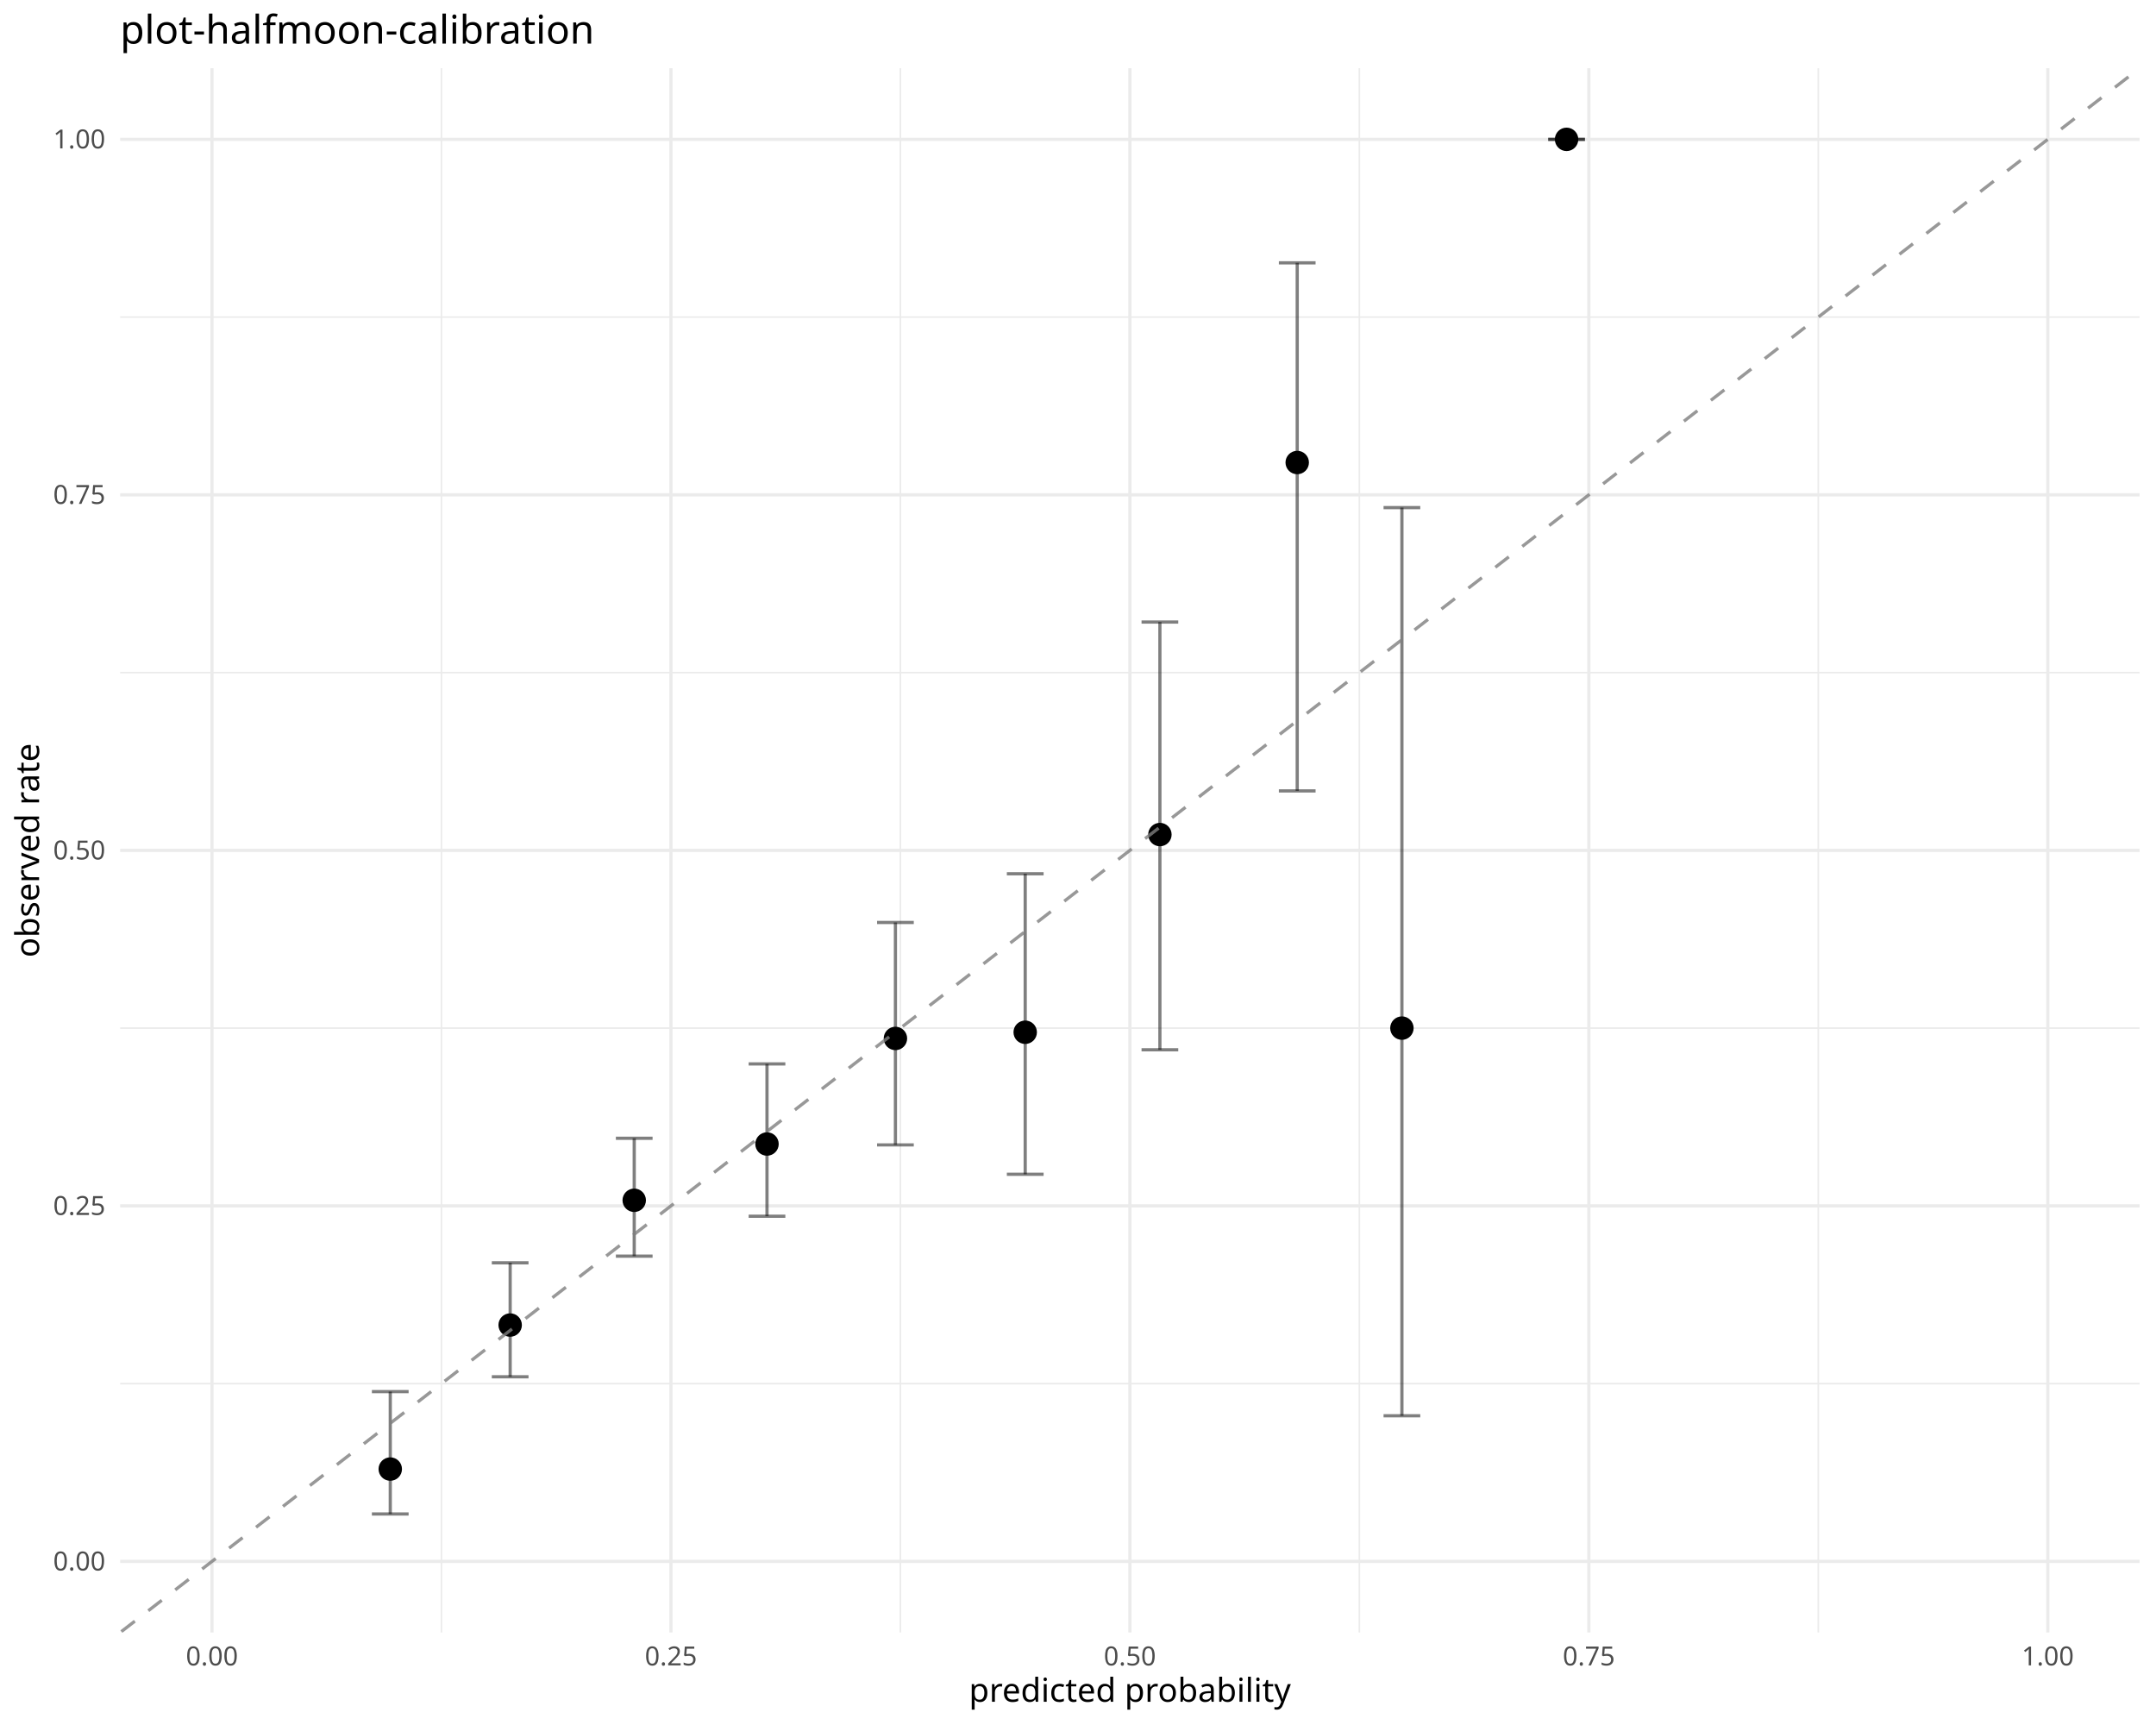
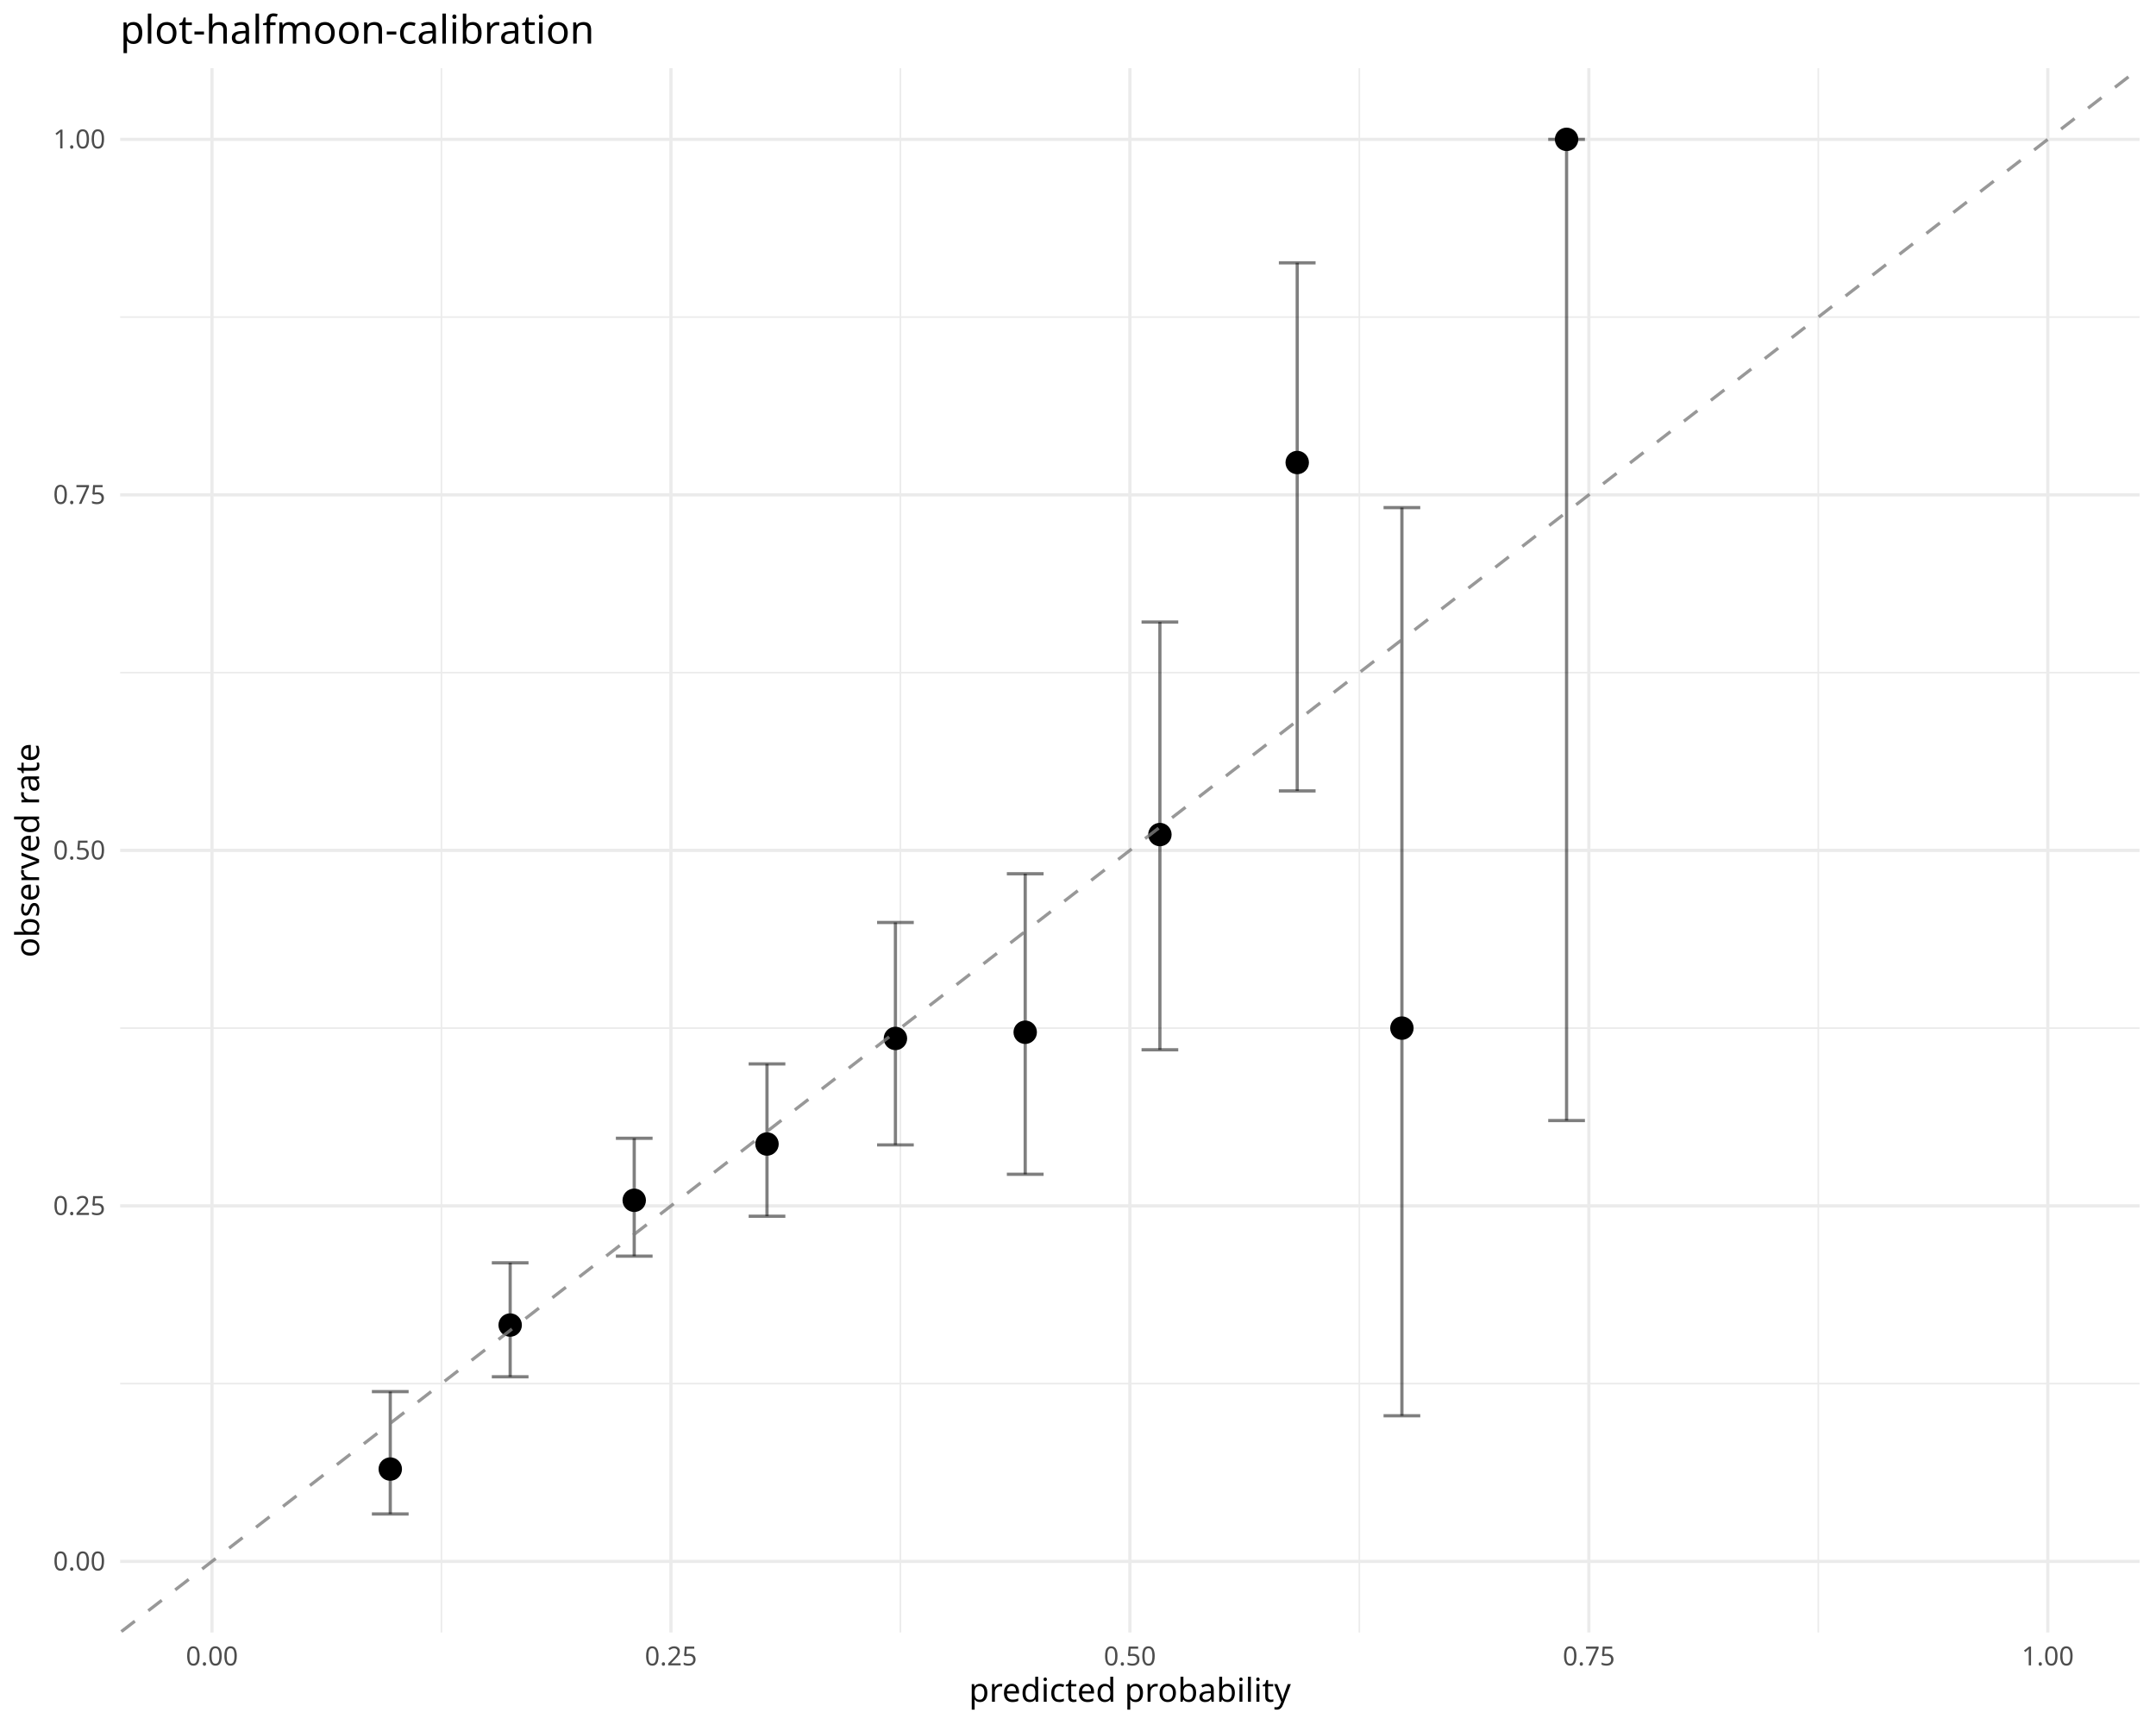
<svg xmlns="http://www.w3.org/2000/svg" class="svglite" data-engine-version="2.0" width="720.00pt" height="576.00pt" viewBox="0 0 720.00 576.00">
  <defs>
    <style type="text/css">
    .svglite line, .svglite polyline, .svglite polygon, .svglite path, .svglite rect, .svglite circle {
      fill: none;
      stroke: #000000;
      stroke-linecap: round;
      stroke-linejoin: round;
      stroke-miterlimit: 10.00;
    }
  </style>
  </defs>
  <rect width="100%" height="100%" style="stroke: none; fill: #FFFFFF;" />
  <defs>
    <clipPath id="cpMC4wMHw3MjAuMDB8MC4wMHw1NzYuMDA=">
      <rect x="0.00" y="0.00" width="720.00" height="576.00" />
    </clipPath>
  </defs>
  <g clip-path="url(#cpMC4wMHw3MjAuMDB8MC4wMHw1NzYuMDA=)">
    <rect x="0.00" y="0.00" width="720.00" height="576.00" style="stroke-width: 1.07; stroke: none; fill: #FFFFFF;" />
  </g>
  <defs>
    <clipPath id="cpNDAuMTN8NzE0LjUyfDIyLjc4fDU0NS4xMQ==">
      <rect x="40.13" y="22.78" width="674.39" height="522.33" />
    </clipPath>
  </defs>
  <g clip-path="url(#cpNDAuMTN8NzE0LjUyfDIyLjc4fDU0NS4xMQ==)">
    <polyline points="40.13,462.01 714.52,462.01 " style="stroke-width: 0.53; stroke: #EBEBEB; stroke-linecap: butt;" />
    <polyline points="40.13,343.30 714.52,343.30 " style="stroke-width: 0.53; stroke: #EBEBEB; stroke-linecap: butt;" />
    <polyline points="40.13,224.59 714.52,224.59 " style="stroke-width: 0.53; stroke: #EBEBEB; stroke-linecap: butt;" />
    <polyline points="40.13,105.88 714.52,105.88 " style="stroke-width: 0.53; stroke: #EBEBEB; stroke-linecap: butt;" />
    <polyline points="147.42,545.11 147.42,22.78 " style="stroke-width: 0.53; stroke: #EBEBEB; stroke-linecap: butt;" />
    <polyline points="300.69,545.11 300.69,22.78 " style="stroke-width: 0.53; stroke: #EBEBEB; stroke-linecap: butt;" />
    <polyline points="453.96,545.11 453.96,22.78 " style="stroke-width: 0.53; stroke: #EBEBEB; stroke-linecap: butt;" />
    <polyline points="607.23,545.11 607.23,22.78 " style="stroke-width: 0.53; stroke: #EBEBEB; stroke-linecap: butt;" />
    <polyline points="40.13,521.37 714.52,521.37 " style="stroke-width: 1.07; stroke: #EBEBEB; stroke-linecap: butt;" />
    <polyline points="40.13,402.66 714.52,402.66 " style="stroke-width: 1.07; stroke: #EBEBEB; stroke-linecap: butt;" />
    <polyline points="40.13,283.95 714.52,283.95 " style="stroke-width: 1.07; stroke: #EBEBEB; stroke-linecap: butt;" />
    <polyline points="40.13,165.24 714.52,165.24 " style="stroke-width: 1.07; stroke: #EBEBEB; stroke-linecap: butt;" />
    <polyline points="40.13,46.53 714.52,46.53 " style="stroke-width: 1.07; stroke: #EBEBEB; stroke-linecap: butt;" />
    <polyline points="70.79,545.11 70.79,22.78 " style="stroke-width: 1.07; stroke: #EBEBEB; stroke-linecap: butt;" />
    <polyline points="224.06,545.11 224.06,22.78 " style="stroke-width: 1.07; stroke: #EBEBEB; stroke-linecap: butt;" />
    <polyline points="377.33,545.11 377.33,22.78 " style="stroke-width: 1.07; stroke: #EBEBEB; stroke-linecap: butt;" />
    <polyline points="530.60,545.11 530.60,22.78 " style="stroke-width: 1.07; stroke: #EBEBEB; stroke-linecap: butt;" />
    <polyline points="683.87,545.11 683.87,22.78 " style="stroke-width: 1.07; stroke: #EBEBEB; stroke-linecap: butt;" />
    <circle cx="130.33" cy="490.54" r="3.56" style="stroke-width: 0.71; fill: #000000;" />
    <circle cx="170.37" cy="442.45" r="3.56" style="stroke-width: 0.71; fill: #000000;" />
    <circle cx="211.80" cy="400.79" r="3.56" style="stroke-width: 0.71; fill: #000000;" />
    <circle cx="256.14" cy="382.00" r="3.56" style="stroke-width: 0.71; fill: #000000;" />
    <circle cx="299.03" cy="346.75" r="3.56" style="stroke-width: 0.71; fill: #000000;" />
    <circle cx="342.37" cy="344.68" r="3.56" style="stroke-width: 0.71; fill: #000000;" />
    <circle cx="387.35" cy="278.67" r="3.56" style="stroke-width: 0.71; fill: #000000;" />
    <circle cx="433.21" cy="154.44" r="3.56" style="stroke-width: 0.71; fill: #000000;" />
    <circle cx="468.17" cy="343.30" r="3.56" style="stroke-width: 0.71; fill: #000000;" />
    <circle cx="523.16" cy="46.53" r="3.56" style="stroke-width: 0.71; fill: #000000;" />
    <polyline points="124.19,464.68 136.46,464.68 " style="stroke-width: 1.07; stroke: #000000; stroke-opacity: 0.50; stroke-linecap: butt;" />
    <polyline points="130.33,464.68 130.33,505.54 " style="stroke-width: 1.07; stroke: #000000; stroke-opacity: 0.50; stroke-linecap: butt;" />
    <polyline points="124.19,505.54 136.46,505.54 " style="stroke-width: 1.07; stroke: #000000; stroke-opacity: 0.50; stroke-linecap: butt;" />
    <polyline points="164.24,421.67 176.50,421.67 " style="stroke-width: 1.07; stroke: #000000; stroke-opacity: 0.50; stroke-linecap: butt;" />
    <polyline points="170.37,421.67 170.37,459.72 " style="stroke-width: 1.07; stroke: #000000; stroke-opacity: 0.50; stroke-linecap: butt;" />
    <polyline points="164.24,459.72 176.50,459.72 " style="stroke-width: 1.07; stroke: #000000; stroke-opacity: 0.50; stroke-linecap: butt;" />
    <polyline points="205.67,380.09 217.93,380.09 " style="stroke-width: 1.07; stroke: #000000; stroke-opacity: 0.50; stroke-linecap: butt;" />
    <polyline points="211.80,380.09 211.80,419.44 " style="stroke-width: 1.07; stroke: #000000; stroke-opacity: 0.50; stroke-linecap: butt;" />
    <polyline points="205.67,419.44 217.93,419.44 " style="stroke-width: 1.07; stroke: #000000; stroke-opacity: 0.50; stroke-linecap: butt;" />
    <polyline points="250.01,355.26 262.27,355.26 " style="stroke-width: 1.07; stroke: #000000; stroke-opacity: 0.50; stroke-linecap: butt;" />
    <polyline points="256.14,355.26 256.14,406.12 " style="stroke-width: 1.07; stroke: #000000; stroke-opacity: 0.50; stroke-linecap: butt;" />
    <polyline points="250.01,406.12 262.27,406.12 " style="stroke-width: 1.07; stroke: #000000; stroke-opacity: 0.50; stroke-linecap: butt;" />
    <polyline points="292.90,308.03 305.16,308.03 " style="stroke-width: 1.07; stroke: #000000; stroke-opacity: 0.50; stroke-linecap: butt;" />
    <polyline points="299.03,308.03 299.03,382.30 " style="stroke-width: 1.07; stroke: #000000; stroke-opacity: 0.50; stroke-linecap: butt;" />
    <polyline points="292.90,382.30 305.16,382.30 " style="stroke-width: 1.07; stroke: #000000; stroke-opacity: 0.50; stroke-linecap: butt;" />
    <polyline points="336.24,291.77 348.51,291.77 " style="stroke-width: 1.07; stroke: #000000; stroke-opacity: 0.50; stroke-linecap: butt;" />
    <polyline points="342.37,291.77 342.37,392.11 " style="stroke-width: 1.07; stroke: #000000; stroke-opacity: 0.50; stroke-linecap: butt;" />
    <polyline points="336.24,392.11 348.51,392.11 " style="stroke-width: 1.07; stroke: #000000; stroke-opacity: 0.50; stroke-linecap: butt;" />
    <polyline points="381.22,207.70 393.48,207.70 " style="stroke-width: 1.07; stroke: #000000; stroke-opacity: 0.50; stroke-linecap: butt;" />
    <polyline points="387.35,207.70 387.35,350.53 " style="stroke-width: 1.07; stroke: #000000; stroke-opacity: 0.50; stroke-linecap: butt;" />
    <polyline points="381.22,350.53 393.48,350.53 " style="stroke-width: 1.07; stroke: #000000; stroke-opacity: 0.50; stroke-linecap: butt;" />
    <polyline points="427.08,87.77 439.34,87.77 " style="stroke-width: 1.07; stroke: #000000; stroke-opacity: 0.50; stroke-linecap: butt;" />
    <polyline points="433.21,87.77 433.21,264.10 " style="stroke-width: 1.07; stroke: #000000; stroke-opacity: 0.50; stroke-linecap: butt;" />
    <polyline points="427.08,264.10 439.34,264.10 " style="stroke-width: 1.07; stroke: #000000; stroke-opacity: 0.50; stroke-linecap: butt;" />
    <polyline points="462.04,169.49 474.30,169.49 " style="stroke-width: 1.07; stroke: #000000; stroke-opacity: 0.50; stroke-linecap: butt;" />
    <polyline points="468.17,169.49 468.17,472.74 " style="stroke-width: 1.07; stroke: #000000; stroke-opacity: 0.50; stroke-linecap: butt;" />
    <polyline points="462.04,472.74 474.30,472.74 " style="stroke-width: 1.07; stroke: #000000; stroke-opacity: 0.50; stroke-linecap: butt;" />
    <polyline points="517.03,46.53 529.29,46.53 " style="stroke-width: 1.07; stroke: #000000; stroke-opacity: 0.50; stroke-linecap: butt;" />
-     <polyline points="523.16,46.53 523.16,46.53 " style="stroke-width: 1.07; stroke: #000000; stroke-opacity: 0.50; stroke-linecap: butt;" />
-     <polyline points="517.03,46.53 529.29,46.53 " style="stroke-width: 1.07; stroke: #000000; stroke-opacity: 0.50; stroke-linecap: butt;" />
+     <polyline points="523.16,46.53 523.16,374.17 " style="stroke-width: 1.07; stroke: #000000; stroke-opacity: 0.50; stroke-linecap: butt;" />
+     <polyline points="517.03,374.17 529.29,374.17 " style="stroke-width: 1.07; stroke: #000000; stroke-opacity: 0.50; stroke-linecap: butt;" />
    <line x1="-634.25" y1="1067.44" x2="1388.91" y2="-499.55" style="stroke-width: 1.07; stroke: #7F7F7F; stroke-opacity: 0.80; stroke-dasharray: 5.69,5.69; stroke-linecap: butt;" />
  </g>
  <g clip-path="url(#cpMC4wMHw3MjAuMDB8MC4wMHw1NzYuMDA=)">
    <text x="35.20" y="524.40" text-anchor="end" style="font-size: 8.80px; fill: #4D4D4D; font-family: sans;" textLength="17.13px" lengthAdjust="spacingAndGlyphs">0.00</text>
    <text x="35.20" y="405.69" text-anchor="end" style="font-size: 8.80px; fill: #4D4D4D; font-family: sans;" textLength="17.13px" lengthAdjust="spacingAndGlyphs">0.25</text>
    <text x="35.20" y="286.98" text-anchor="end" style="font-size: 8.80px; fill: #4D4D4D; font-family: sans;" textLength="17.13px" lengthAdjust="spacingAndGlyphs">0.50</text>
    <text x="35.20" y="168.26" text-anchor="end" style="font-size: 8.80px; fill: #4D4D4D; font-family: sans;" textLength="17.13px" lengthAdjust="spacingAndGlyphs">0.75</text>
    <text x="35.20" y="49.55" text-anchor="end" style="font-size: 8.80px; fill: #4D4D4D; font-family: sans;" textLength="17.13px" lengthAdjust="spacingAndGlyphs">1.00</text>
    <text x="70.79" y="556.10" text-anchor="middle" style="font-size: 8.80px; fill: #4D4D4D; font-family: sans;" textLength="17.13px" lengthAdjust="spacingAndGlyphs">0.00</text>
    <text x="224.06" y="556.10" text-anchor="middle" style="font-size: 8.80px; fill: #4D4D4D; font-family: sans;" textLength="17.13px" lengthAdjust="spacingAndGlyphs">0.25</text>
    <text x="377.33" y="556.10" text-anchor="middle" style="font-size: 8.80px; fill: #4D4D4D; font-family: sans;" textLength="17.13px" lengthAdjust="spacingAndGlyphs">0.50</text>
    <text x="530.60" y="556.10" text-anchor="middle" style="font-size: 8.80px; fill: #4D4D4D; font-family: sans;" textLength="17.13px" lengthAdjust="spacingAndGlyphs">0.75</text>
    <text x="683.87" y="556.10" text-anchor="middle" style="font-size: 8.80px; fill: #4D4D4D; font-family: sans;" textLength="17.13px" lengthAdjust="spacingAndGlyphs">1.00</text>
    <text x="377.33" y="568.24" text-anchor="middle" style="font-size: 11.00px; font-family: sans;" textLength="98.45px" lengthAdjust="spacingAndGlyphs">predicted probability</text>
    <text transform="translate(13.05,283.95) rotate(-90)" text-anchor="middle" style="font-size: 11.00px; font-family: sans;" textLength="67.27px" lengthAdjust="spacingAndGlyphs">observed rate</text>
    <text x="40.13" y="14.56" style="font-size: 13.20px; font-family: sans;" textLength="144.55px" lengthAdjust="spacingAndGlyphs">plot-halfmoon-calibration</text>
  </g>
</svg>
